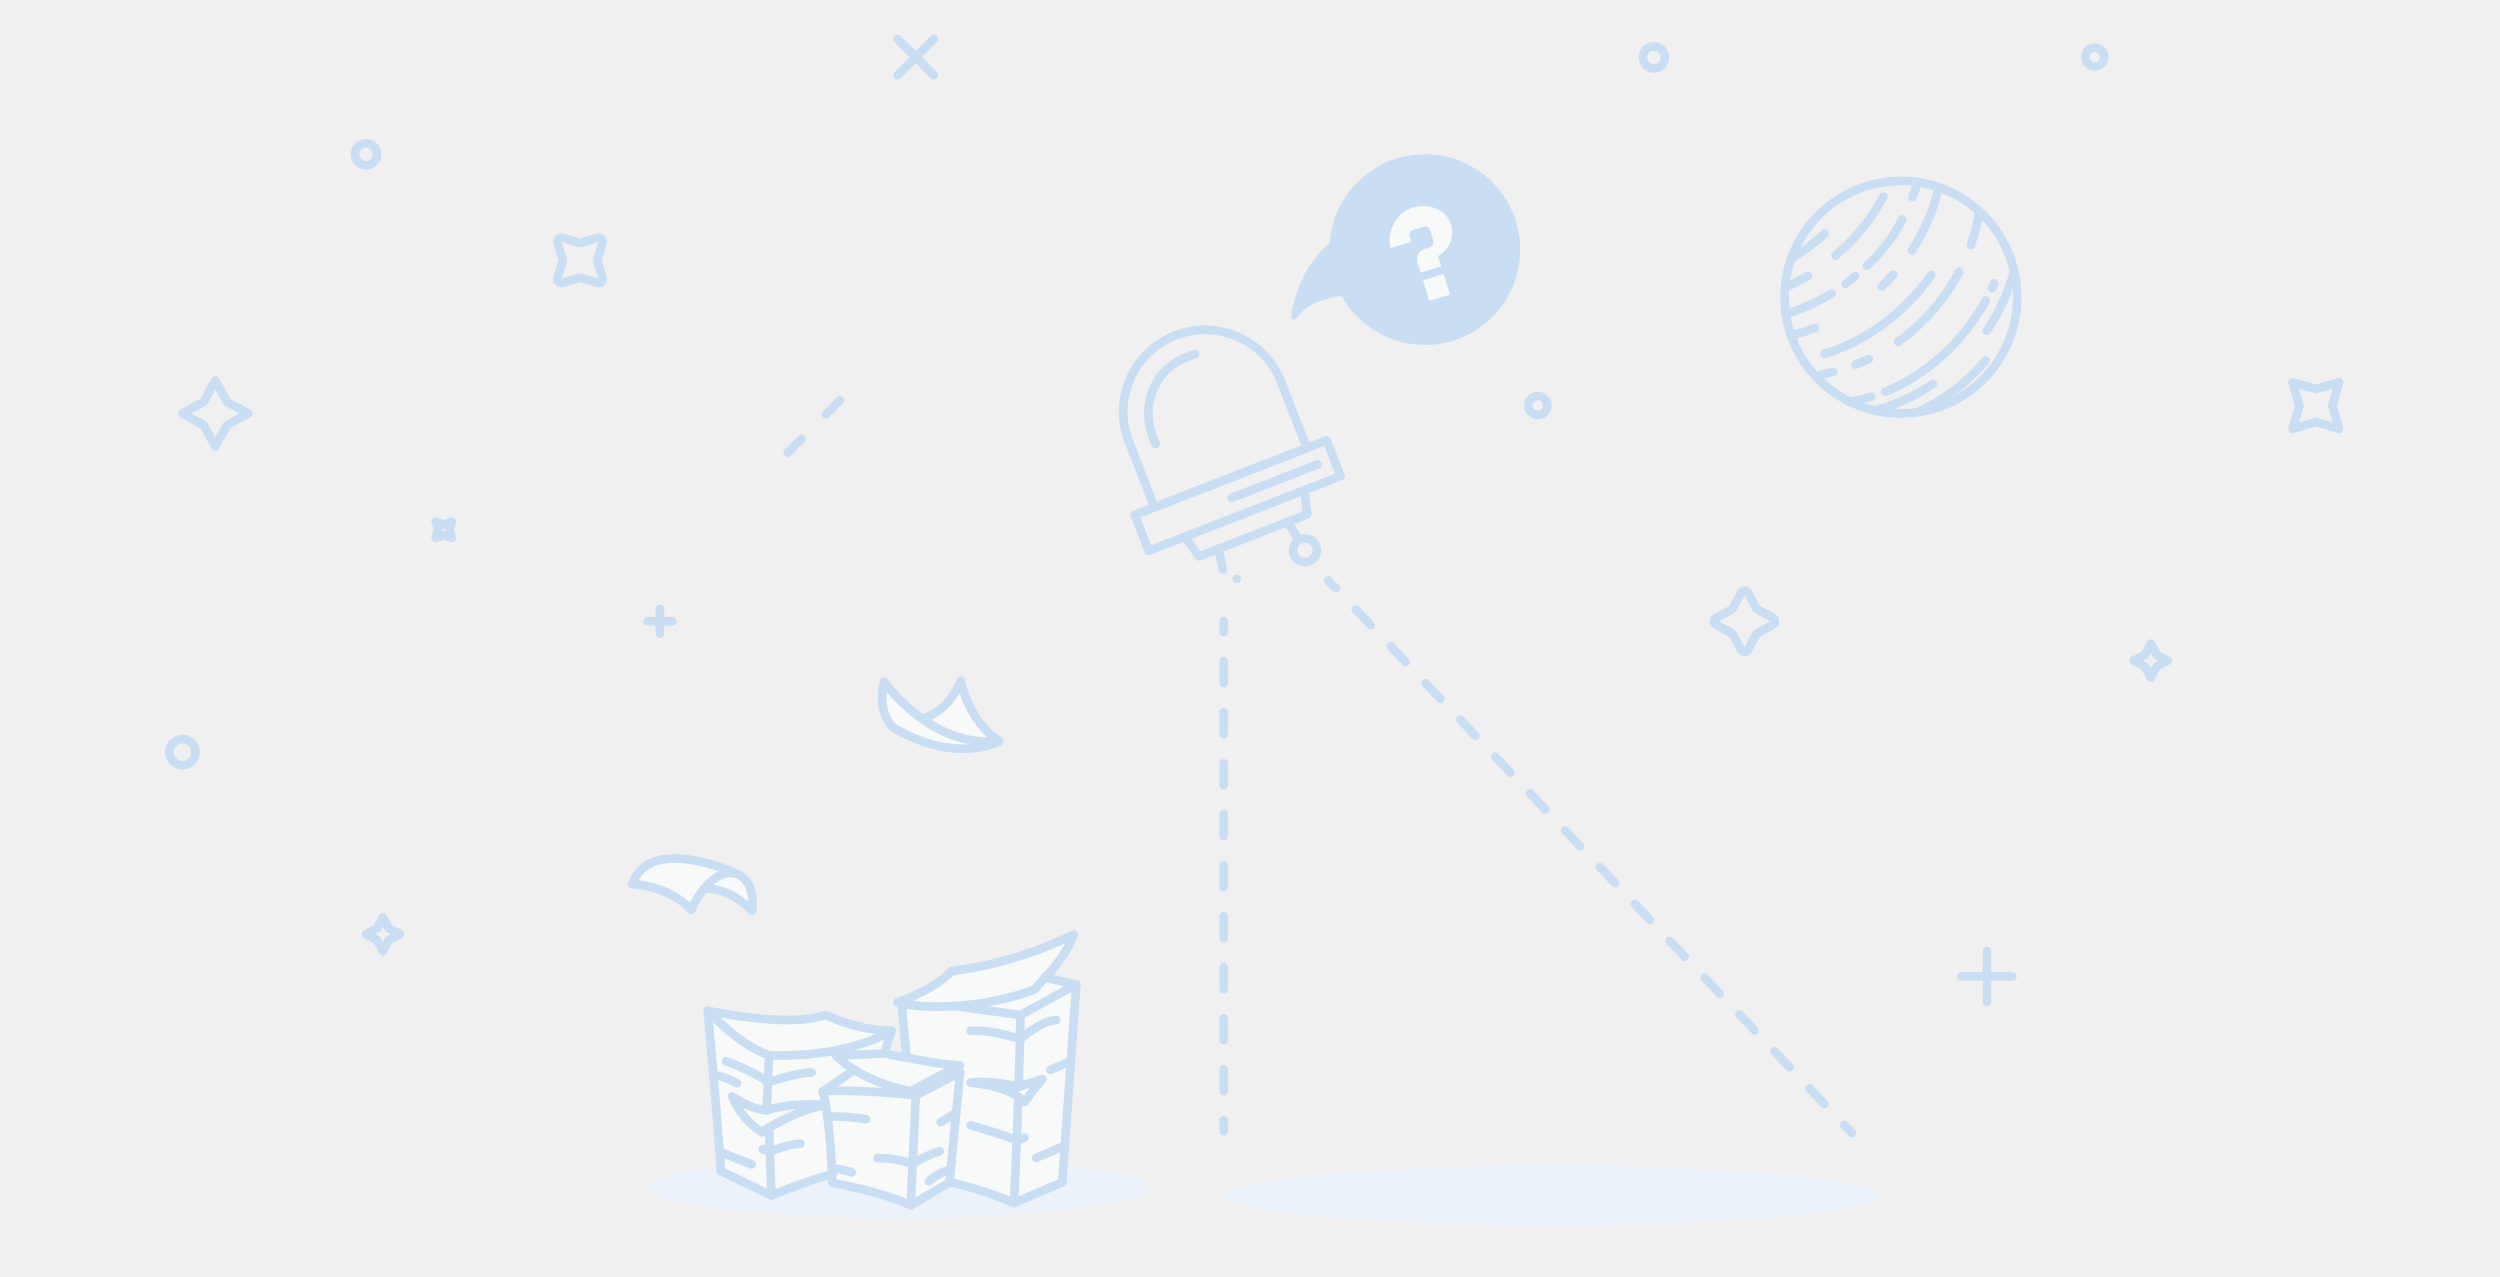
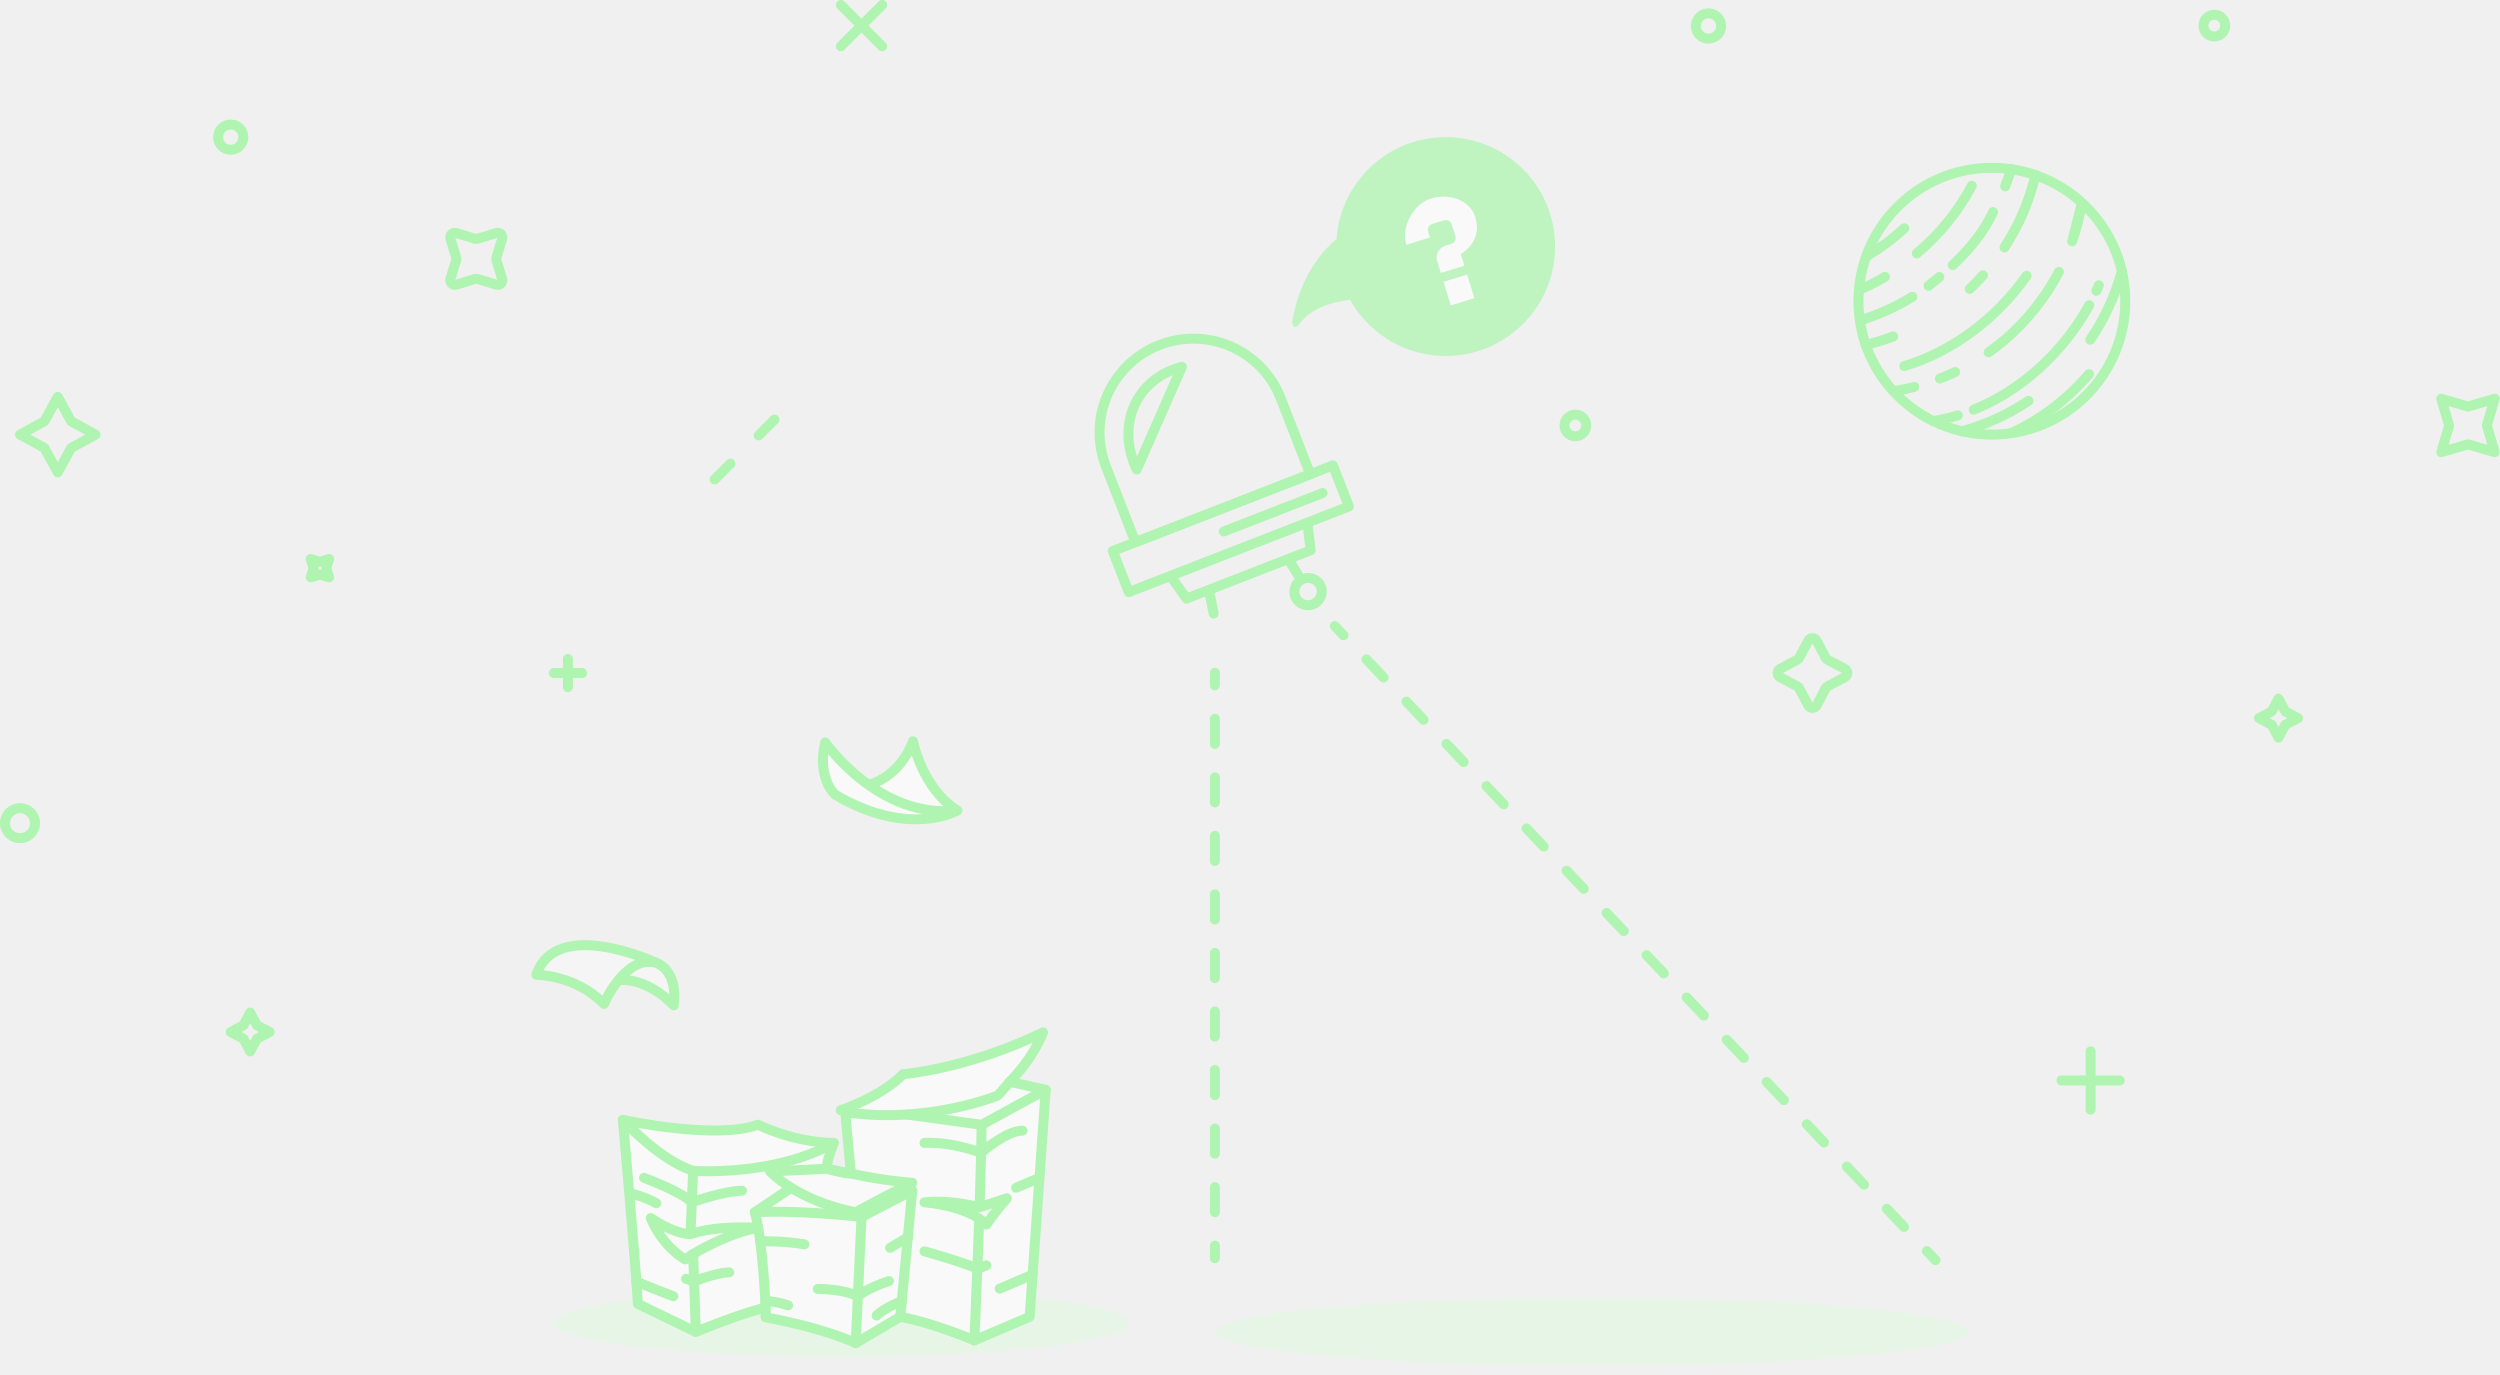
- <svg xmlns="http://www.w3.org/2000/svg" xmlns:xlink="http://www.w3.org/1999/xlink" width="288" height="147" viewBox="0 0 288 147">
+ <svg xmlns="http://www.w3.org/2000/svg" xmlns:xlink="http://www.w3.org/1999/xlink" width="251px" height="138px" viewBox="0 0 251 138" version="1.1">
  <defs>
-     <path id="a" d="M76.632 7H.977V.14h75.655V7z" />
+     <polygon id="path-1" points="76.632 7 0.977 7 0.977 0.14 76.632 0.14" />
  </defs>
-   <g fill="none" fill-rule="evenodd">
-     <path d="M69.416 31.997l-.576-1.87a.464.464 0 0 1 0-.276l.576-1.87a.47.47 0 0 0-.587-.588l-1.872.576a.464.464 0 0 1-.276 0l-1.87-.576a.47.47 0 0 0-.588.587l.576 1.87a.464.464 0 0 1 0 .276l-.576 1.87a.47.47 0 0 0 .588.588l1.87-.576a.464.464 0 0 1 .276 0l1.87.576a.47.47 0 0 0 .588-.588zM103.425 4.5l4.144 4.144M103.425 8.644L107.57 4.5M241.32 5.48a1.09 1.09 0 1 1 0 2.183 1.09 1.09 0 0 1 0-2.182zM200.555 74.83l-.916-1.73a.467.467 0 0 0-.196-.197l-1.73-.915a.47.47 0 0 1 0-.83l1.73-.916a.464.464 0 0 0 .195-.195l.915-1.73a.47.47 0 0 1 .83 0l.916 1.73a.47.47 0 0 0 .196.195l1.73.916a.47.47 0 0 1 0 .83l-1.73.915a.472.472 0 0 0-.195.196l-.914 1.73a.47.47 0 0 1-.83 0zM228.895 109.55v5.86M231.826 112.48h-5.86M92.338 50.546l-1.59 1.59M96.76 46.124l-1.59 1.59M92.338 50.546a2.003 2.003 0 1 0 0 0zM43.43 17.77a1.268 1.268 0 1 1-2.537 0 1.268 1.268 0 0 1 2.536 0zM191.8 6.573a1.268 1.268 0 1 1-2.535 0 1.268 1.268 0 0 1 2.535 0zM247.76 78.058l-.676-1.28-1.28-.677 1.28-.676.677-1.28.678 1.28 1.28.677-1.28.678zM177.167 45.626a1.09 1.09 0 1 0 0 2.18 1.09 1.09 0 0 0 0-2.18zM76.02 70.154v2.84M77.44 71.574H74.6M22.516 86.644a1.508 1.508 0 1 1-3.016 0 1.508 1.508 0 0 1 3.016 0zM44.118 109.57l-.677-1.28-1.28-.676 1.28-.678.678-1.28.677 1.28 1.28.678-1.28.677zM50.196 61.967l.922-.284.923.284-.283-.923.284-.922-.922.283-.922-.283.284.922zM26.142 46.295l2.452 1.34-2.452 1.342-1.34 2.452-1.342-2.453-2.452-1.34 2.452-1.342 1.34-2.452zM268.682 46.717l.785 2.682-2.68-.787-2.684.786.786-2.683-.787-2.683 2.683.787 2.68-.786zM140.977 130.32v-1.26" stroke="#CADEF3" stroke-linecap="round" stroke-linejoin="round" />
-     <path d="M140.977 125.703V74.487" stroke="#CADEF3" stroke-linecap="round" stroke-linejoin="round" stroke-dasharray="2.519,3.358" />
-     <path d="M140.977 72.808v-1.26M153.02 66.864l.867.913" stroke="#CADEF3" stroke-linecap="round" stroke-linejoin="round" />
-     <path d="M156.184 70.202l55.125 58.19" stroke="#CADEF3" stroke-linecap="round" stroke-linejoin="round" stroke-dasharray="2.505,3.34" />
-     <path d="M212.458 129.604l.865.914" stroke="#CADEF3" stroke-linecap="round" stroke-linejoin="round" />
-     <path d="M175.123 28.366c.215 6.063-4.525 11.152-10.588 11.368a10.978 10.978 0 0 1-9.988-5.638c-2.16.272-4.006.986-5.036 2.368-.524.703-.85.216-.762-.265.44-2.42 1.545-5.758 4.438-8.21.38-5.54 4.895-10.01 10.57-10.212 6.062-.216 11.152 4.526 11.367 10.588" fill="#CADEF3" />
-     <path d="M163.293 30.22c-.2-.652.17-1.35.82-1.55l.593-.18a.614.614 0 0 0 .41-.775l-.365-1.184a.614.614 0 0 0-.773-.41l-1.184.365a.612.612 0 0 0-.41.774l.182.59-2.37.73c-.545-1.777.685-4.1 2.462-4.646 1.777-.546 3.917.092 4.463 1.868.78 2.535-1.458 3.69-1.458 3.69l.364 1.184-2.37.728-.363-1.184zm.637 2.072l2.37-.728.727 2.37-2.368.726-.73-2.368z" fill="#F8F9F9" />
-     <path d="M218.982 20.846c7.397 0 13.395 5.997 13.395 13.396 0 7.397-5.998 13.394-13.395 13.394-7.398 0-13.395-5.997-13.395-13.394 0-7.4 5.997-13.396 13.395-13.396zM227.046 28.224c.44-1.256.77-2.55.98-3.864" stroke="#CADEF3" stroke-linecap="round" stroke-linejoin="round" />
-     <path d="M218.66 39.37c2.298-1.61 4.273-3.67 5.824-6.005.443-.668.852-1.36 1.225-2.07M213.768 42.008a21.138 21.138 0 0 0 1.525-.653M209.1 43.285a22.95 22.95 0 0 0 2.094-.44M210.19 40.757c4.93-1.494 9.283-4.822 12.28-9.064M206.612 29.61a22.808 22.808 0 0 0 3.584-2.686M211.448 29.44a22.67 22.67 0 0 0 5.518-6.786M221.153 47.373c2.914-1.348 5.49-3.378 7.578-5.81M229.477 33.198c.083-.185.165-.37.243-.555M217.167 45.13c3.844-1.552 7.178-4.256 9.674-7.55a24.785 24.785 0 0 0 1.917-2.937M213.114 46.285c.83-.14 1.65-.337 2.455-.584M228.862 38.105c1.436-2.1 2.49-4.423 3.174-6.87M215.975 47.295a22.78 22.78 0 0 0 6.687-3.05M220.25 28.84a22.836 22.836 0 0 0 3.11-7.26M216.763 33.01c.46-.437.904-.892 1.325-1.366M206.32 38.62c.935-.22 1.855-.5 2.755-.835M220.316 22.706a23.02 23.02 0 0 0 .604-1.72M215.06 30.616c1.627-1.532 3.09-3.283 4.04-5.32M212.625 32.7c.367-.292.73-.588 1.088-.89M205.727 36.18a22.83 22.83 0 0 0 5.27-2.38M208.25 31.8c-.84.5-1.714.936-2.615 1.312" stroke="#CADEF3" stroke-linecap="round" stroke-linejoin="round" />
-     <path d="M115.105 85.374c-3.53-2.245-4.444-6.952-4.444-6.952s-1.076 3.402-4.455 4.376l.585 1.892 4.266 1.125 4.05-.44z" fill="#F8F9F9" />
-     <path d="M115.105 85.374c-3.53-2.245-4.444-6.952-4.444-6.952s-1.076 3.402-4.455 4.376l.585 1.892 4.266 1.125 4.05-.44z" stroke="#CADEF3" stroke-linecap="round" stroke-linejoin="round" />
-     <path d="M102.826 83.77s-1.825-1.64-.974-5.224c0 0 5.365 7.71 13.253 6.83 0 0-4.827 2.81-12.28-1.605" fill="#F8F9F9" />
-     <path d="M102.826 83.77s-1.825-1.64-.974-5.224c0 0 5.365 7.71 13.253 6.83 0 0-4.827 2.81-12.28-1.605z" stroke="#CADEF3" stroke-linecap="round" stroke-linejoin="round" />
-     <path d="M81.09 102.41c3.07-.26 5.55 2.53 5.55 2.53s.6-3.4-1.856-4.32l-4.597-.6.902 2.39z" fill="#F8F9F9" />
-     <path d="M81.09 102.41c3.07-.26 5.55 2.53 5.55 2.53s.6-3.4-1.856-4.32l-4.597-.6.902 2.39z" stroke="#CADEF3" stroke-linecap="round" stroke-linejoin="round" />
-     <path d="M72.85 101.865s3.967.01 6.787 2.926c0 0 2.047-4.83 5.147-4.17 0 0-9.942-4.61-11.934 1.245" fill="#F8F9F9" />
-     <path d="M72.85 101.865s3.967.01 6.787 2.926c0 0 2.047-4.83 5.147-4.17 0 0-9.942-4.61-11.934 1.245z" stroke="#CADEF3" stroke-linecap="round" stroke-linejoin="round" />
-     <path d="M132.295 136.812c0 1.895-12.916 3.43-28.847 3.43-15.932 0-28.847-1.535-28.847-3.43 0-1.895 12.916-3.43 28.848-3.43 15.93 0 28.847 1.535 28.847 3.43" fill="#EBF2FA" />
-     <g transform="translate(140 134.145)">
-       <mask id="b" fill="#fff">
-         <use xlink:href="#a" />
-       </mask>
-       <path d="M76.632 3.57C76.632 5.464 59.696 7 38.804 7 17.914 7 .977 5.464.977 3.57.977 1.675 17.913.14 38.804.14c20.892 0 37.828 1.535 37.828 3.43" fill="#EBF2FA" mask="url(#b)" />
+   <g id="Page-1" stroke="none" stroke-width="1" fill="none" fill-rule="evenodd">
+     <g id="empty-no-file-selected">
+       <g>
+         <path d="M50.416,27.997 L49.84,26.127 C49.812,26.037 49.812,25.941 49.84,25.851 L50.416,23.981 C50.467,23.815 50.423,23.633 50.3,23.51 C50.177,23.387 49.995,23.342 49.829,23.393 L47.957,23.969 C47.867,23.997 47.771,23.997 47.681,23.969 L45.811,23.393 C45.645,23.342 45.463,23.386 45.34,23.509 C45.217,23.632 45.172,23.814 45.223,23.98 L45.799,25.85 C45.827,25.94 45.827,26.036 45.799,26.126 L45.223,27.996 C45.171,28.163 45.216,28.344 45.34,28.467 C45.463,28.591 45.644,28.636 45.811,28.584 L47.681,28.008 C47.771,27.98 47.867,27.98 47.957,28.008 L49.827,28.584 C49.994,28.636 50.175,28.591 50.298,28.467 C50.422,28.344 50.467,28.163 50.415,27.996 L50.416,27.997 Z M84.425,0.5 L88.569,4.644 L84.425,0.5 Z M84.425,4.644 L88.57,0.5 L84.425,4.644 Z M222.32,1.48 C222.923,1.48 223.411,1.969 223.411,2.571 C223.411,3.174 222.923,3.663 222.32,3.663 C221.717,3.663 221.229,3.175 221.229,2.572 C221.229,1.969 221.717,1.481 222.32,1.481 L222.32,1.48 Z M181.555,70.83 L180.639,69.1 C180.595,69.016 180.527,68.947 180.443,68.903 L178.713,67.988 C178.56,67.906 178.464,67.747 178.464,67.573 C178.464,67.399 178.56,67.24 178.713,67.158 L180.443,66.242 C180.526,66.198 180.594,66.13 180.638,66.047 L181.553,64.317 C181.635,64.164 181.794,64.068 181.968,64.068 C182.142,64.068 182.301,64.164 182.383,64.317 L183.299,66.047 C183.343,66.13 183.412,66.198 183.495,66.242 L185.225,67.158 C185.378,67.24 185.474,67.399 185.474,67.573 C185.474,67.747 185.378,67.906 185.225,67.988 L183.495,68.903 C183.412,68.947 183.344,69.016 183.3,69.099 L182.386,70.829 C182.304,70.982 182.145,71.078 181.971,71.078 C181.797,71.078 181.638,70.982 181.556,70.829 L181.555,70.83 Z M209.895,105.55 L209.895,111.41 L209.895,105.55 Z M212.826,108.48 L206.966,108.48 L212.826,108.48 Z M73.338,46.546 L71.748,48.136 L73.338,46.546 Z M77.76,42.124 L76.17,43.714 L77.76,42.124 Z M24.43,13.77 C24.43,14.471 23.862,15.039 23.162,15.039 C22.461,15.039 21.893,14.471 21.893,13.77 C21.893,13.07 22.461,12.502 23.161,12.502 C23.861,12.502 24.429,13.07 24.429,13.77 L24.43,13.77 Z M172.8,2.573 C172.813,3.034 172.574,3.466 172.177,3.701 C171.779,3.935 171.286,3.935 170.888,3.701 C170.491,3.466 170.252,3.034 170.265,2.573 C170.284,1.887 170.846,1.341 171.532,1.341 C172.219,1.341 172.781,1.887 172.8,2.573 L172.8,2.573 Z M228.76,74.058 L228.084,72.778 L226.804,72.101 L228.084,71.425 L228.761,70.145 L229.439,71.425 L230.719,72.102 L229.439,72.78 L228.76,74.058 Z M158.167,41.626 C157.565,41.626 157.077,42.114 157.077,42.716 C157.077,43.318 157.565,43.806 158.167,43.806 C158.769,43.806 159.257,43.318 159.257,42.716 C159.257,42.114 158.769,41.626 158.167,41.626 Z M57.02,66.154 L57.02,68.994 L57.02,66.154 Z M58.44,67.574 L55.6,67.574 L58.44,67.574 Z M3.516,82.644 C3.516,83.183 3.229,83.681 2.762,83.95 C2.295,84.219 1.721,84.219 1.254,83.95 C0.787,83.681 0.5,83.183 0.5,82.644 C0.5,81.811 1.175,81.136 2.008,81.136 C2.841,81.136 3.516,81.811 3.516,82.644 Z M25.118,105.57 L24.441,104.29 L23.161,103.614 L24.441,102.936 L25.119,101.656 L25.796,102.936 L27.076,103.614 L25.796,104.291 L25.118,105.57 Z M31.196,57.967 L32.118,57.683 L33.041,57.967 L32.758,57.044 L33.042,56.122 L32.12,56.405 L31.198,56.122 L31.482,57.044 L31.196,57.967 Z M7.142,42.295 L9.594,43.635 L7.142,44.977 L5.802,47.429 L4.46,44.976 L2.008,43.636 L4.46,42.294 L5.8,39.842 L7.142,42.295 Z M249.682,42.717 L250.467,45.399 L247.787,44.612 L245.103,45.398 L245.889,42.715 L245.102,40.032 L247.785,40.819 L250.465,40.033 L249.682,42.717 Z M121.977,126.32 L121.977,125.06 L121.977,126.32 Z" id="Shape" stroke="#AFF4B0" stroke-linecap="round" stroke-linejoin="round" />
+         <path d="M121.977,121.703 L121.977,70.487" id="Shape" stroke="#AFF4B0" stroke-linecap="round" stroke-linejoin="round" stroke-dasharray="2.519,3.358" />
+         <path d="M121.977,68.808 L121.977,67.548 M134.02,62.864 L134.887,63.777" id="Shape" stroke="#AFF4B0" stroke-linecap="round" stroke-linejoin="round" />
+         <path d="M137.184,66.202 L192.309,124.392" id="Shape" stroke="#AFF4B0" stroke-linecap="round" stroke-linejoin="round" stroke-dasharray="2.505,3.34" />
+         <path d="M193.458,125.604 L194.323,126.518" id="Shape" stroke="#AFF4B0" stroke-linecap="round" stroke-linejoin="round" />
+         <path d="M156.123,24.366 C156.338,30.429 151.598,35.518 145.535,35.734 C141.411,35.882 137.552,33.703 135.547,30.096 C133.387,30.368 131.541,31.082 130.511,32.464 C129.987,33.167 129.661,32.68 129.749,32.199 C130.189,29.779 131.294,26.441 134.187,23.989 C134.567,18.449 139.082,13.979 144.757,13.777 C150.819,13.561 155.909,18.303 156.124,24.365" id="Shape" fill-opacity="0.75" fill="#AFF4B0" fill-rule="nonzero" />
+         <path d="M144.293,26.22 C144.093,25.568 144.463,24.87 145.113,24.67 L145.706,24.49 C145.864,24.443 145.997,24.334 146.074,24.189 C146.151,24.043 146.166,23.872 146.116,23.715 L145.751,22.531 C145.704,22.373 145.596,22.241 145.45,22.164 C145.305,22.087 145.135,22.072 144.978,22.121 L143.794,22.486 C143.636,22.533 143.503,22.641 143.426,22.787 C143.349,22.932 143.334,23.103 143.384,23.26 L143.566,23.85 L141.196,24.58 C140.651,22.803 141.881,20.48 143.658,19.934 C145.435,19.388 147.575,20.026 148.121,21.802 C148.901,24.337 146.663,25.492 146.663,25.492 L147.027,26.676 L144.657,27.404 L144.294,26.22 L144.293,26.22 Z M144.93,28.292 L147.3,27.564 L148.027,29.934 L145.659,30.66 L144.929,28.292 L144.93,28.292 Z" id="Shape" fill="#F8F9F8" fill-rule="nonzero" />
+         <path d="M199.982,16.846 C207.379,16.846 213.377,22.843 213.377,30.242 C213.377,37.639 207.379,43.636 199.982,43.636 C192.584,43.636 186.587,37.639 186.587,30.242 C186.587,22.842 192.584,16.846 199.982,16.846 Z M208.046,24.224 C208.486,22.968 208.816,21.674 209.026,20.36 L208.046,24.224 Z" id="Shape" stroke="#AFF4B0" stroke-linecap="round" stroke-linejoin="round" />
+         <path d="M199.66,35.37 C201.958,33.76 203.933,31.7 205.484,29.365 C205.927,28.697 206.336,28.005 206.709,27.295 M194.768,38.008 C195.285,37.81 195.793,37.593 196.293,37.355 M190.1,39.285 C190.804,39.171 191.503,39.024 192.194,38.845 M191.19,36.757 C196.12,35.263 200.473,31.935 203.47,27.693 M187.612,25.61 C188.892,24.834 190.092,23.935 191.196,22.924 M192.448,25.44 C194.71,23.558 196.585,21.253 197.966,18.654 M202.153,43.373 C205.067,42.025 207.643,39.995 209.731,37.563 M210.477,29.198 C210.56,29.013 210.642,28.828 210.72,28.643 M198.167,41.13 C202.011,39.578 205.345,36.874 207.841,33.58 C208.549,32.647 209.189,31.666 209.758,30.643 M194.114,42.285 C194.944,42.145 195.764,41.948 196.569,41.701 M209.862,34.105 C211.298,32.005 212.352,29.682 213.036,27.235 M196.975,43.295 C199.354,42.647 201.613,41.617 203.662,40.245 M201.25,24.84 C202.7,22.619 203.753,20.162 204.36,17.58 M197.763,29.01 C198.223,28.573 198.667,28.118 199.088,27.644 M187.32,34.62 C188.255,34.4 189.175,34.12 190.075,33.785 M201.316,18.706 C201.54,18.141 201.741,17.567 201.92,16.986 M196.06,26.616 C197.687,25.084 199.15,23.333 200.1,21.296 M193.625,28.7 C193.992,28.408 194.355,28.112 194.713,27.81 M186.727,32.18 C188.577,31.613 190.348,30.813 191.997,29.8 M189.25,27.8 C188.41,28.3 187.536,28.736 186.635,29.112" id="Shape" stroke="#AFF4B0" stroke-linecap="round" stroke-linejoin="round" />
+         <path d="M96.105,81.374 C92.575,79.129 91.661,74.422 91.661,74.422 C91.661,74.422 90.585,77.824 87.206,78.798 L87.791,80.69 L92.057,81.815 L96.107,81.375 L96.105,81.374 Z" id="Shape" fill="#F8F9F8" fill-rule="nonzero" />
+         <path d="M96.105,81.374 C92.575,79.129 91.661,74.422 91.661,74.422 C91.661,74.422 90.585,77.824 87.206,78.798 L87.791,80.69 L92.057,81.815 L96.107,81.375 L96.105,81.374 Z" id="Shape" stroke="#AFF4B0" stroke-linecap="round" stroke-linejoin="round" />
+         <path d="M83.826,79.77 C83.826,79.77 82.001,78.13 82.852,74.546 C82.852,74.546 88.217,82.256 96.105,81.376 C96.105,81.376 91.278,84.186 83.825,79.771" id="Shape" fill="#F8F9F8" fill-rule="nonzero" />
+         <path d="M83.826,79.77 C83.826,79.77 82.001,78.13 82.852,74.546 C82.852,74.546 88.217,82.256 96.105,81.376 C96.105,81.376 91.278,84.186 83.825,79.771 L83.826,79.77 Z" id="Shape" stroke="#AFF4B0" stroke-linecap="round" stroke-linejoin="round" />
+         <path d="M62.09,98.41 C65.16,98.15 67.64,100.94 67.64,100.94 C67.64,100.94 68.24,97.54 65.784,96.62 L61.187,96.02 L62.089,98.41 L62.09,98.41 Z" id="Shape" fill="#F5F5F5" fill-rule="nonzero" />
+         <path d="M62.09,98.41 C65.16,98.15 67.64,100.94 67.64,100.94 C67.64,100.94 68.24,97.54 65.784,96.62 L61.187,96.02 L62.089,98.41 L62.09,98.41 Z" id="Shape" stroke="#AFF4B0" stroke-linecap="round" stroke-linejoin="round" />
+         <path d="M53.85,97.865 C53.85,97.865 57.817,97.875 60.637,100.791 C60.637,100.791 62.684,95.961 65.784,96.621 C65.784,96.621 55.842,92.011 53.85,97.866" id="Shape" fill="#F5F5F5" fill-rule="nonzero" />
+         <path d="M53.85,97.865 C53.85,97.865 57.817,97.875 60.637,100.791 C60.637,100.791 62.684,95.961 65.784,96.621 C65.784,96.621 55.842,92.011 53.85,97.866 L53.85,97.865 Z" id="Shape" stroke="#AFF4B0" stroke-linecap="round" stroke-linejoin="round" />
+         <path d="M113.295,132.812 C113.295,134.707 100.379,136.242 84.448,136.242 C68.516,136.242 55.601,134.707 55.601,132.812 C55.601,130.917 68.517,129.382 84.449,129.382 C100.379,129.382 113.296,130.917 113.296,132.812" id="Shape" fill="#E7F5E7" fill-rule="nonzero" />
+         <g id="Group" transform="translate(121, 130.145)">
+           <g id="Clipped">
+             <mask id="mask-2" fill="white">
+               <use xlink:href="#path-1" />
+             </mask>
+             <g id="a" />
+             <path d="M76.632,3.57 C76.632,5.464 59.696,7 38.804,7 C17.914,7 0.977,5.464 0.977,3.57 C0.977,1.675 17.913,0.14 38.804,0.14 C59.696,0.14 76.632,1.675 76.632,3.57" id="Shape" fill="#E7F5E7" fill-rule="nonzero" mask="url(#mask-2)" />
+           </g>
+         </g>
+         <path d="M76.865,131.29 C74.602,131.775 69.861,133.715 69.861,133.715 L64.044,130.913 C63.774,126.279 62.534,112.433 62.534,112.433 C62.534,112.433 71.856,114.481 76.112,112.919 C76.112,112.919 79.562,114.695 83.709,114.749 C83.709,114.749 82.955,116.635 83.009,117.336 C83.009,117.336 84.625,117.82 85.433,117.82 L84.895,112.057 L85.435,111.733 L84.41,111.463 C84.41,111.463 88.397,110.171 90.66,107.853 C90.66,107.853 97.18,107.315 104.72,103.653 C104.72,103.653 103.805,106.185 101.38,108.608 L104.99,109.418 L103.374,132.206 L97.826,134.576 C97.826,134.576 93.84,132.852 90.391,132.206 L85.921,134.846 C85.921,134.846 82.957,133.392 76.869,132.26 L76.869,131.29 L76.865,131.29 Z" id="Shape" fill="#F8F9F8" fill-rule="nonzero" />
+         <path d="M76.865,131.29 C74.602,131.775 69.861,133.715 69.861,133.715 L64.044,130.913 C63.774,126.279 62.534,112.433 62.534,112.433 C62.534,112.433 71.856,114.481 76.112,112.919 C76.112,112.919 79.562,114.695 83.709,114.749 C83.709,114.749 82.955,116.635 83.009,117.336 C83.009,117.336 84.625,117.82 85.433,117.82 L84.895,112.057 L85.435,111.733 L84.41,111.463 C84.41,111.463 88.397,110.171 90.66,107.853 C90.66,107.853 97.18,107.315 104.72,103.653 C104.72,103.653 103.805,106.185 101.38,108.608 L104.99,109.418 L103.374,132.206 L97.826,134.576 C97.826,134.576 93.84,132.852 90.391,132.206 L85.921,134.846 C85.921,134.846 82.957,133.392 76.869,132.26 L76.869,131.29 L76.865,131.29 Z" id="Shape" stroke="#AFF4B0" stroke-linecap="round" stroke-linejoin="round" />
+         <path d="M62.534,112.434 C62.534,112.434 66.198,116.474 69.592,117.552 C69.592,117.552 77.726,118.145 83.707,114.752" id="Shape" stroke="#AFF4B0" stroke-linecap="round" stroke-linejoin="round" />
+         <path d="M69.86,133.715 L69.592,125.902 L68.784,126.442 C68.784,126.442 66.574,125.256 65.336,122.292 C65.336,122.292 67.546,123.856 69.322,123.909 L69.592,117.551" id="Shape" stroke="#AFF4B0" stroke-linecap="round" stroke-linejoin="round" />
+         <polyline id="Shape" stroke="#AFF4B0" stroke-linecap="round" stroke-linejoin="round" points="104.987 109.417 98.557 112.93 91.065 111.898" />
+         <path d="M97.822,134.577 C97.822,134.577 98.442,121.127 98.558,112.931 M92.82,114.745 C95.69,114.628 98.504,115.74 98.504,115.74 C98.504,115.74 101.016,113.516 102.656,113.516" id="Shape" stroke="#AFF4B0" stroke-linecap="round" stroke-linejoin="round" />
+         <path d="M104.36,118.258 L102.012,119.248" id="Shape" stroke="#AFF4B0" stroke-linecap="round" stroke-linejoin="round" />
+         <path d="M103.67,127.97 L100.372,129.382 M92.82,125.633 C92.82,125.633 96.592,126.689 98.19,127.393 L99.026,127.04 M90.387,132.207 L91.59,119.547 L86.497,122.182 L85.915,134.847" id="Shape" stroke="#AFF4B0" stroke-linecap="round" stroke-linejoin="round" />
+         <path d="M79.43,119.25 L75.783,121.712 C75.783,121.712 79.53,121.42 86.497,122.182" id="Shape" stroke="#AFF4B0" stroke-linecap="round" stroke-linejoin="round" />
+         <path d="M91.59,119.546 L90.59,119.249" id="Shape" stroke="#AFF4B0" stroke-linecap="round" stroke-linejoin="round" />
+         <path d="M76.865,131.29 C76.865,131.29 76.602,124.58 75.783,121.712" id="Shape" stroke="#AFF4B0" stroke-linecap="round" stroke-linejoin="round" />
+         <path d="M69.592,125.903 C69.592,125.903 73.13,123.745 76.125,123.285 C76.125,123.285 72.172,122.945 69.322,123.91 M64.658,118.258 C64.658,118.258 68.46,119.658 69.458,120.715 C69.458,120.715 72.504,119.605 74.494,119.545" id="Shape" stroke="#AFF4B0" stroke-linecap="round" stroke-linejoin="round" />
+         <path d="M63.253,119.807 C63.253,119.807 64.658,120.102 65.887,120.804 M68.874,128.387 L69.687,128.677 C69.687,128.677 71.684,127.801 73.207,127.743" id="Shape" stroke="#AFF4B0" stroke-linecap="round" stroke-linejoin="round" />
+         <path d="M63.892,128.676 C63.892,128.676 66.03,129.558 67.598,130.144" id="Shape" stroke="#AFF4B0" stroke-linecap="round" stroke-linejoin="round" />
+         <path d="M76.324,124.618 C76.324,124.618 78.827,124.582 80.76,124.933 M82.106,129.41 C82.106,129.41 84.596,129.383 86.131,130.144 C86.131,130.144 87.084,129.321 89.251,128.62" id="Shape" stroke="#AFF4B0" stroke-linecap="round" stroke-linejoin="round" />
+         <path d="M91.146,124.22 C91.146,124.22 90.244,124.757 89.366,125.283" id="Shape" stroke="#AFF4B0" stroke-linecap="round" stroke-linejoin="round" />
+         <path d="M90.538,130.618 C90.538,130.618 88.78,131.315 88.018,132.076" id="Shape" stroke="#AFF4B0" stroke-linecap="round" stroke-linejoin="round" />
+         <path d="M76.834,130.618 C76.834,130.618 77.89,130.623 79.119,131.056" id="Shape" stroke="#AFF4B0" stroke-linecap="round" stroke-linejoin="round" />
+         <path d="M92.82,120.715 C92.82,120.715 97.153,121.01 99.026,122.942 C99.026,122.942 100.156,121.362 101.086,120.306 L98.346,121.214 C98.346,121.214 95.513,120.42 92.82,120.714" id="Shape" fill="#F5F5F5" fill-rule="nonzero" />
+         <path d="M92.82,120.715 C92.82,120.715 97.153,121.01 99.026,122.942 C99.026,122.942 100.156,121.362 101.086,120.306 L98.346,121.214 C98.346,121.214 95.513,120.42 92.82,120.714 L92.82,120.715 Z M83.006,117.337 C83.006,117.337 79.939,117.511 77.304,117.592 C77.304,117.592 79.948,120.542 85.914,121.712 C85.914,121.712 88.664,120.186 91.59,118.754 C91.59,118.754 88.697,118.556 85.43,117.821 L83.006,117.337 Z" id="Shape" stroke="#AFF4B0" stroke-linecap="round" stroke-linejoin="round" />
+         <path d="M101.377,108.61 C101.377,108.61 100.372,109.828 100.137,110.004 C100.137,110.004 93.381,112.762 85.43,111.734" id="Shape" stroke="#AFF4B0" stroke-linecap="round" stroke-linejoin="round" />
+         <path d="M131.55,47.61 L113.997,54.44 L111.037,46.835 C110.131,44.507 110.188,41.915 111.193,39.628 C112.199,37.342 114.072,35.549 116.4,34.643 C121.247,32.756 126.705,35.158 128.592,40.005 L131.552,47.61 L131.55,47.61 Z M114.13,47.135 C112.028,42.695 114.015,38.049 118.664,36.825 L114.13,47.135 Z" id="Shape" stroke="#AFF4B0" stroke-linecap="round" stroke-linejoin="round" />
+         <path d="M135.428,50.85 L113.328,59.448 L111.724,55.325 L133.824,46.725 L135.428,50.85 Z M132.785,49.503 L122.871,53.36 L132.785,49.503 Z M131.594,55.246 L119.127,60.1 L117.505,57.825 L131.252,52.477 L131.594,55.246 Z M121.85,61.602 L121.377,59.222 L121.85,61.602 Z M132.505,58.662 C132.762,59.085 132.774,59.612 132.536,60.046 C132.299,60.48 131.848,60.754 131.353,60.765 C130.859,60.776 130.396,60.523 130.139,60.1 C129.762,59.448 129.975,58.615 130.618,58.224 C131.262,57.834 132.099,58.028 132.504,58.663 L132.505,58.662 Z M130.603,58.197 L129.343,56.123 L130.603,58.197 Z" id="Shape" stroke="#AFF4B0" stroke-linecap="round" stroke-linejoin="round" />
+       </g>
    </g>
-     <path d="M95.865 135.29c-2.263.485-7.004 2.425-7.004 2.425l-5.817-2.802c-.27-4.634-1.51-18.48-1.51-18.48s9.322 2.048 13.578.486c0 0 3.45 1.776 7.597 1.83 0 0-.754 1.886-.7 2.587 0 0 1.616.484 2.424.484l-.538-5.763.54-.324-1.025-.27s3.987-1.292 6.25-3.61c0 0 6.52-.538 14.06-4.2 0 0-.915 2.532-3.34 4.955l3.61.81-1.616 22.788-5.548 2.37s-3.986-1.724-7.435-2.37l-4.47 2.64s-2.964-1.454-9.052-2.586v-.97z" fill="#F8F9F9" />
-     <path d="M95.865 135.29c-2.263.485-7.004 2.425-7.004 2.425l-5.817-2.802c-.27-4.634-1.51-18.48-1.51-18.48s9.322 2.048 13.578.486c0 0 3.45 1.776 7.597 1.83 0 0-.754 1.886-.7 2.587 0 0 1.616.484 2.424.484l-.538-5.763.54-.324-1.025-.27s3.987-1.292 6.25-3.61c0 0 6.52-.538 14.06-4.2 0 0-.915 2.532-3.34 4.955l3.61.81-1.616 22.788-5.548 2.37s-3.986-1.724-7.435-2.37l-4.47 2.64s-2.964-1.454-9.052-2.586v-.97z" stroke="#CADEF3" stroke-linecap="round" stroke-linejoin="round" />
-     <path d="M81.534 116.434s3.664 4.04 7.058 5.118c0 0 8.134.593 14.115-2.8" stroke="#CADEF3" stroke-linecap="round" stroke-linejoin="round" />
-     <path d="M88.86 137.715l-.268-7.813-.808.54s-2.21-1.186-3.448-4.15c0 0 2.21 1.564 3.986 1.617l.27-6.358" fill="#F8F9F9" />
-     <path d="M88.86 137.715l-.268-7.813-.808.54s-2.21-1.186-3.448-4.15c0 0 2.21 1.564 3.986 1.617l.27-6.358" stroke="#CADEF3" stroke-linecap="round" stroke-linejoin="round" />
-     <path fill="#F8F9F9" d="M123.987 113.417l-6.43 3.513-7.492-1.032" />
-     <path stroke="#CADEF3" stroke-linecap="round" stroke-linejoin="round" d="M123.987 113.417l-6.43 3.513-7.492-1.032" />
-     <path d="M116.822 138.577s.62-13.45.736-21.646" fill="#F8F9F9" />
-     <path d="M116.822 138.577s.62-13.45.736-21.646M111.82 118.745c2.87-.117 5.684.995 5.684.995s2.512-2.224 4.152-2.224" stroke="#CADEF3" stroke-linecap="round" stroke-linejoin="round" />
-     <path d="M123.36 122.258l-2.348.99" fill="#F8F9F9" />
-     <path d="M123.36 122.258l-2.348.99" stroke="#CADEF3" stroke-linecap="round" stroke-linejoin="round" />
-     <path d="M122.67 131.97l-3.298 1.412" fill="#F8F9F9" />
-     <path d="M122.67 131.97l-3.298 1.412M111.82 129.633s3.772 1.056 5.37 1.76l.836-.353M109.387 136.207l1.203-12.66-5.093 2.635-.582 12.665" stroke="#CADEF3" stroke-linecap="round" stroke-linejoin="round" />
-     <path d="M98.43 123.25l-3.647 2.462s3.747-.292 10.714.47" fill="#F8F9F9" />
-     <path d="M98.43 123.25l-3.647 2.462s3.747-.292 10.714.47" stroke="#CADEF3" stroke-linecap="round" stroke-linejoin="round" />
-     <path d="M110.59 123.546l-1-.297" fill="#F8F9F9" />
-     <path d="M110.59 123.546l-1-.297" stroke="#CADEF3" stroke-linecap="round" stroke-linejoin="round" />
-     <path d="M95.865 135.29s-.263-6.71-1.082-9.578" fill="#F8F9F9" />
-     <path d="M95.865 135.29s-.263-6.71-1.082-9.578" stroke="#CADEF3" stroke-linecap="round" stroke-linejoin="round" />
-     <path d="M88.592 129.903s3.538-2.158 6.533-2.618c0 0-3.953-.34-6.803.625" fill="#F8F9F9" />
-     <path d="M88.592 129.903s3.538-2.158 6.533-2.618c0 0-3.953-.34-6.803.625M83.658 122.258s3.802 1.4 4.8 2.457c0 0 3.046-1.11 5.036-1.17" stroke="#CADEF3" stroke-linecap="round" stroke-linejoin="round" />
-     <path d="M82.253 123.807s1.405.295 2.634.997" fill="#F8F9F9" />
-     <path d="M82.253 123.807s1.405.295 2.634.997M87.874 132.387l.813.29s1.997-.876 3.52-.934" stroke="#CADEF3" stroke-linecap="round" stroke-linejoin="round" />
-     <path d="M82.892 132.676s2.138.882 3.706 1.468" fill="#F8F9F9" />
-     <path d="M82.892 132.676s2.138.882 3.706 1.468" stroke="#CADEF3" stroke-linecap="round" stroke-linejoin="round" />
-     <path d="M95.324 128.618s2.503-.036 4.436.315" fill="#F8F9F9" />
-     <path d="M95.324 128.618s2.503-.036 4.436.315M101.106 133.41s2.49-.027 4.025.734c0 0 .953-.823 3.12-1.524" stroke="#CADEF3" stroke-linecap="round" stroke-linejoin="round" />
-     <path d="M110.146 128.22s-.902.537-1.78 1.063" fill="#F8F9F9" />
-     <path d="M110.146 128.22s-.902.537-1.78 1.063" stroke="#CADEF3" stroke-linecap="round" stroke-linejoin="round" />
-     <path d="M109.538 134.618s-1.758.697-2.52 1.458" fill="#F8F9F9" />
-     <path d="M109.538 134.618s-1.758.697-2.52 1.458" stroke="#CADEF3" stroke-linecap="round" stroke-linejoin="round" />
-     <g>
-       <path d="M95.834 134.618s1.056.005 2.285.438" fill="#F8F9F9" />
-       <path d="M95.834 134.618s1.056.005 2.285.438" stroke="#CADEF3" stroke-linecap="round" stroke-linejoin="round" />
-     </g>
-     <path d="M111.82 124.715s4.333.295 6.206 2.227c0 0 1.13-1.58 2.06-2.636l-2.74.908s-2.833-.794-5.526-.5" fill="#F8F9F9" />
-     <path d="M111.82 124.715s4.333.295 6.206 2.227c0 0 1.13-1.58 2.06-2.636l-2.74.908s-2.833-.794-5.526-.5zM102.006 121.337s-3.067.174-5.702.255c0 0 2.644 2.95 8.61 4.12 0 0 2.75-1.526 5.676-2.958 0 0-2.893-.198-6.16-.933" stroke="#CADEF3" stroke-linecap="round" stroke-linejoin="round" />
-     <g>
-       <path d="M120.377 112.61s-1.005 1.218-1.24 1.394c0 0-6.756 2.758-14.707 1.73" fill="#F8F9F9" />
-       <path d="M120.377 112.61s-1.005 1.218-1.24 1.394c0 0-6.756 2.758-14.707 1.73" stroke="#CADEF3" stroke-linecap="round" stroke-linejoin="round" />
-     </g>
-     <path d="M150.55 51.61l-17.553 6.83-2.96-7.605a9.418 9.418 0 0 1 5.363-12.192c4.847-1.887 10.305.515 12.192 5.362l2.96 7.605zM133.13 51.135c-2.102-4.44-.115-9.086 4.534-10.31" stroke="#CADEF3" stroke-linecap="round" stroke-linejoin="round" />
-     <path stroke="#CADEF3" stroke-linecap="round" stroke-linejoin="round" d="M154.428 54.85l-22.1 8.598-1.604-4.123 22.1-8.6zM151.785 53.503l-9.914 3.857M150.594 59.246L138.127 64.1l-1.622-2.275 13.747-5.348zM142.48 66.69zM140.85 65.602l-.473-2.38M151.505 62.662a1.384 1.384 0 1 1-2.366 1.438 1.384 1.384 0 0 1 2.365-1.437zM149.603 62.197l-1.26-2.074" />
  </g>
</svg>
